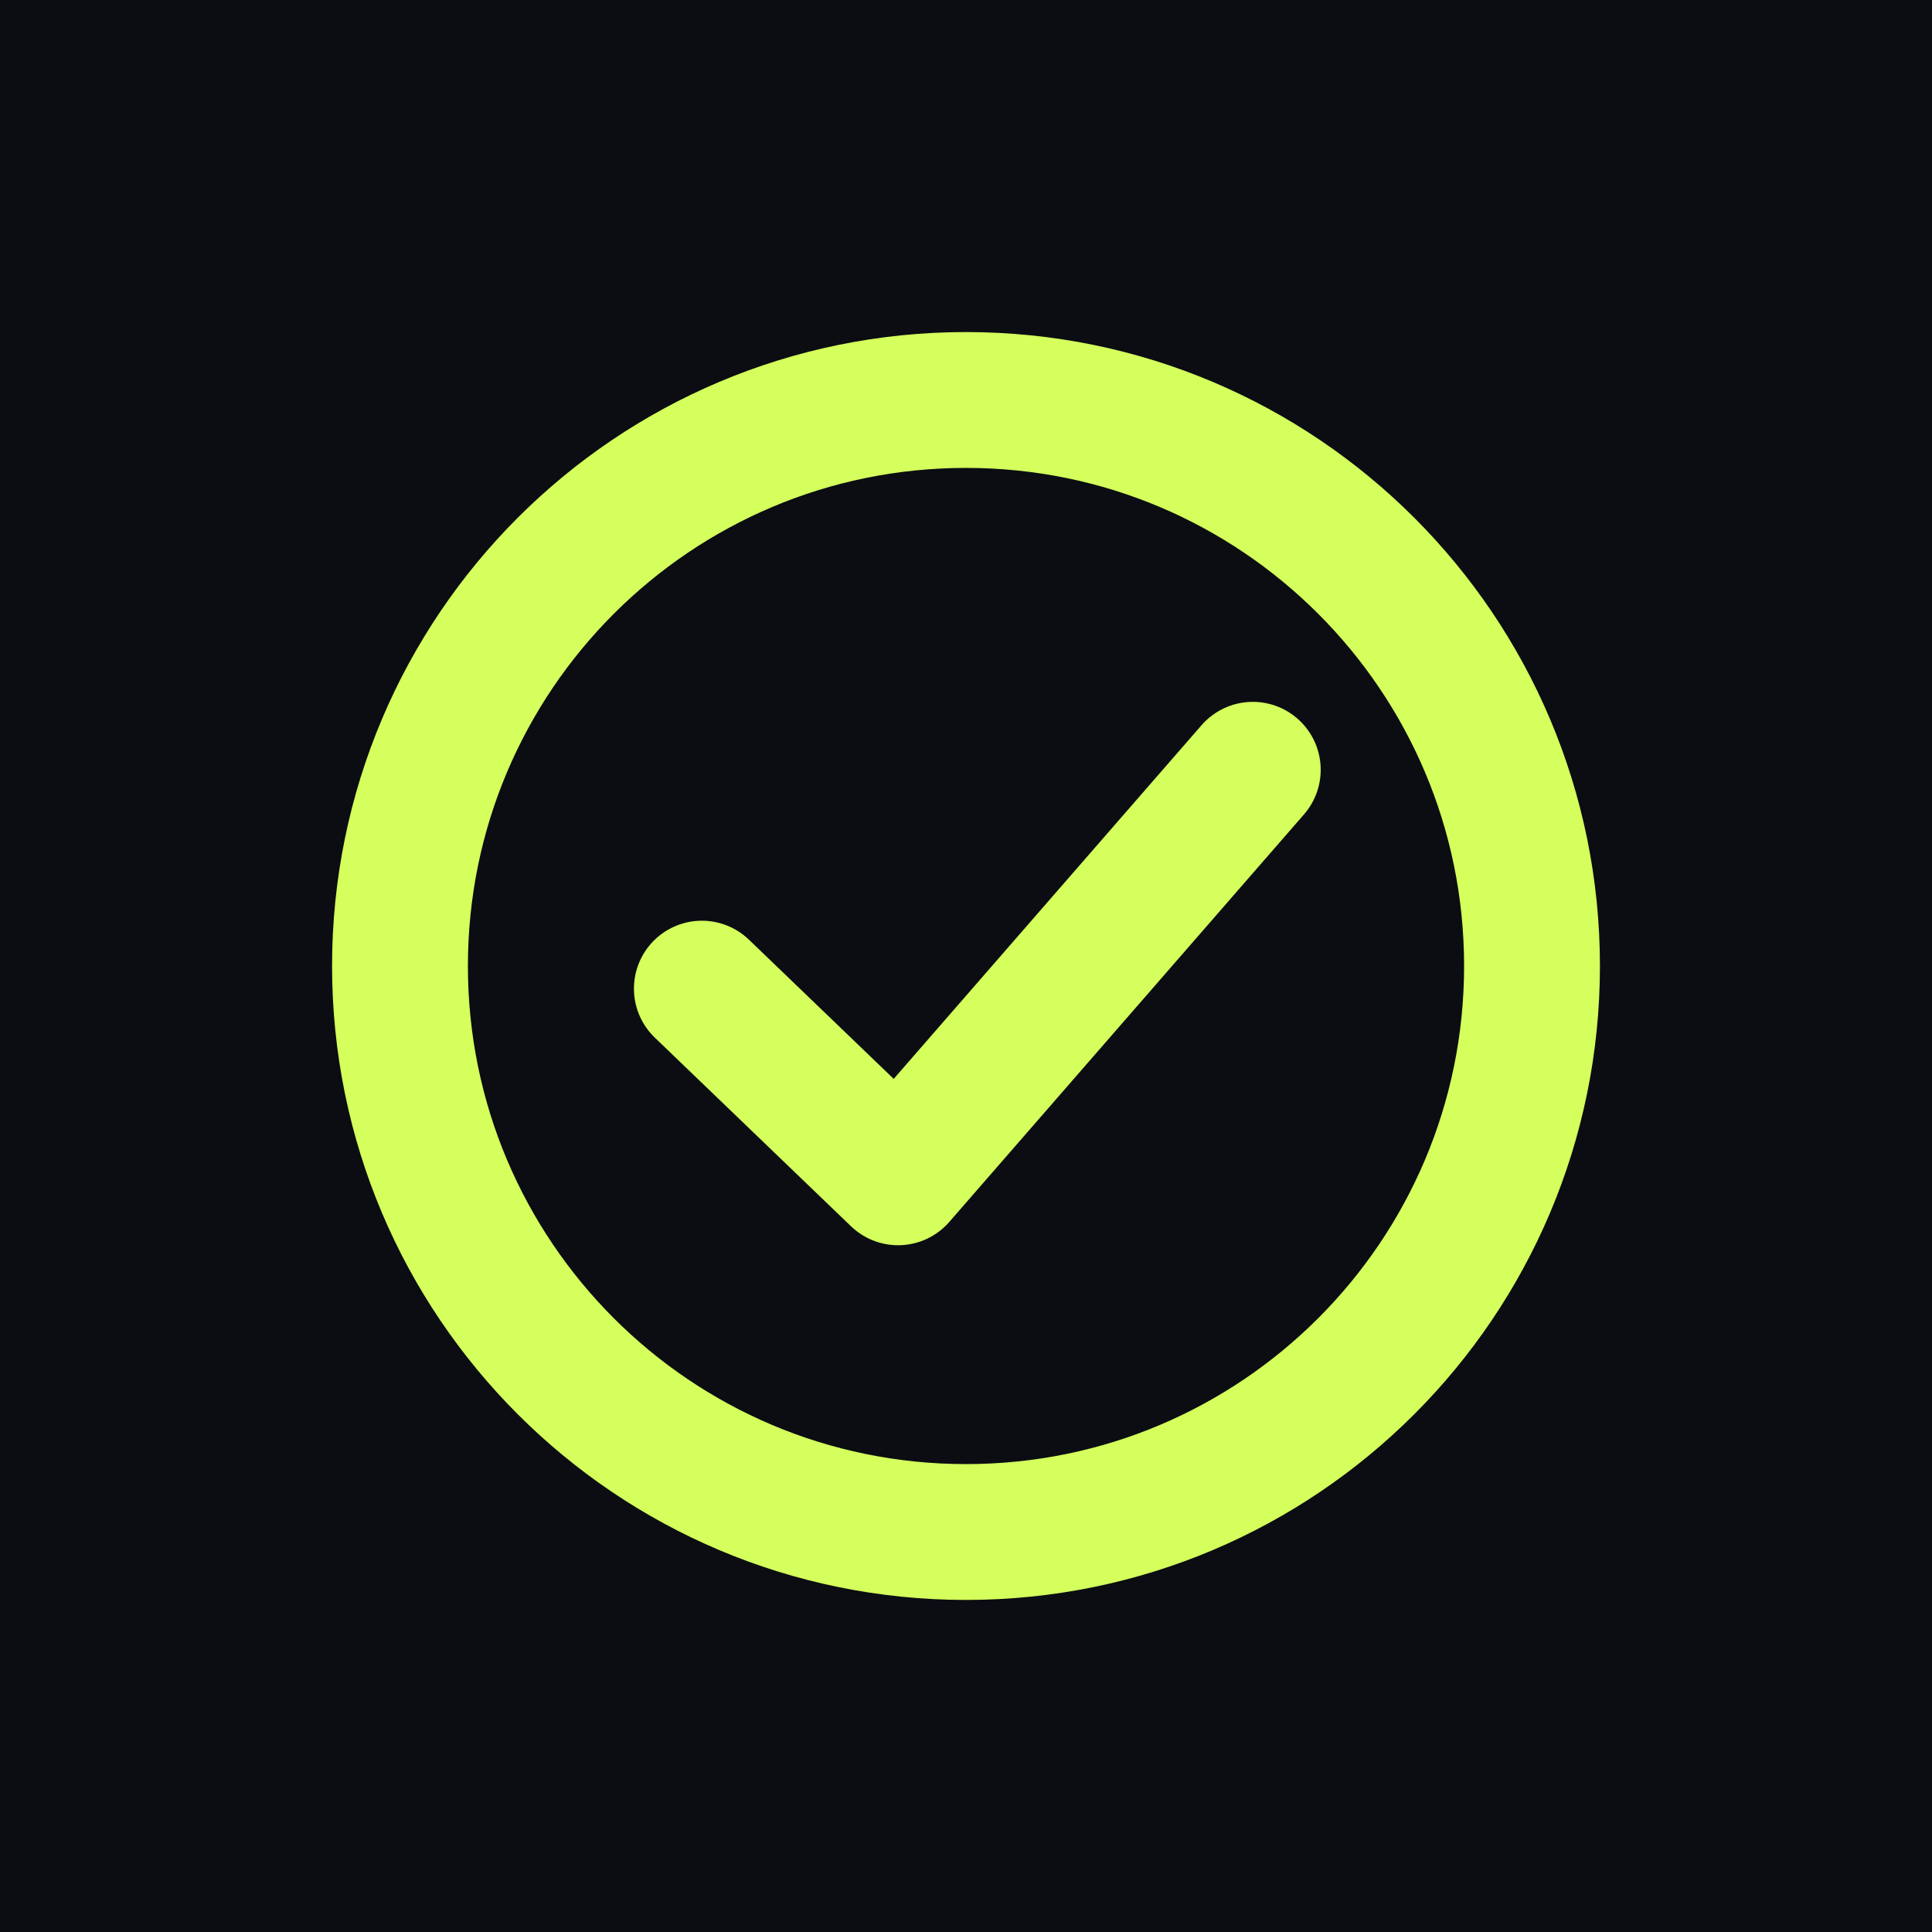
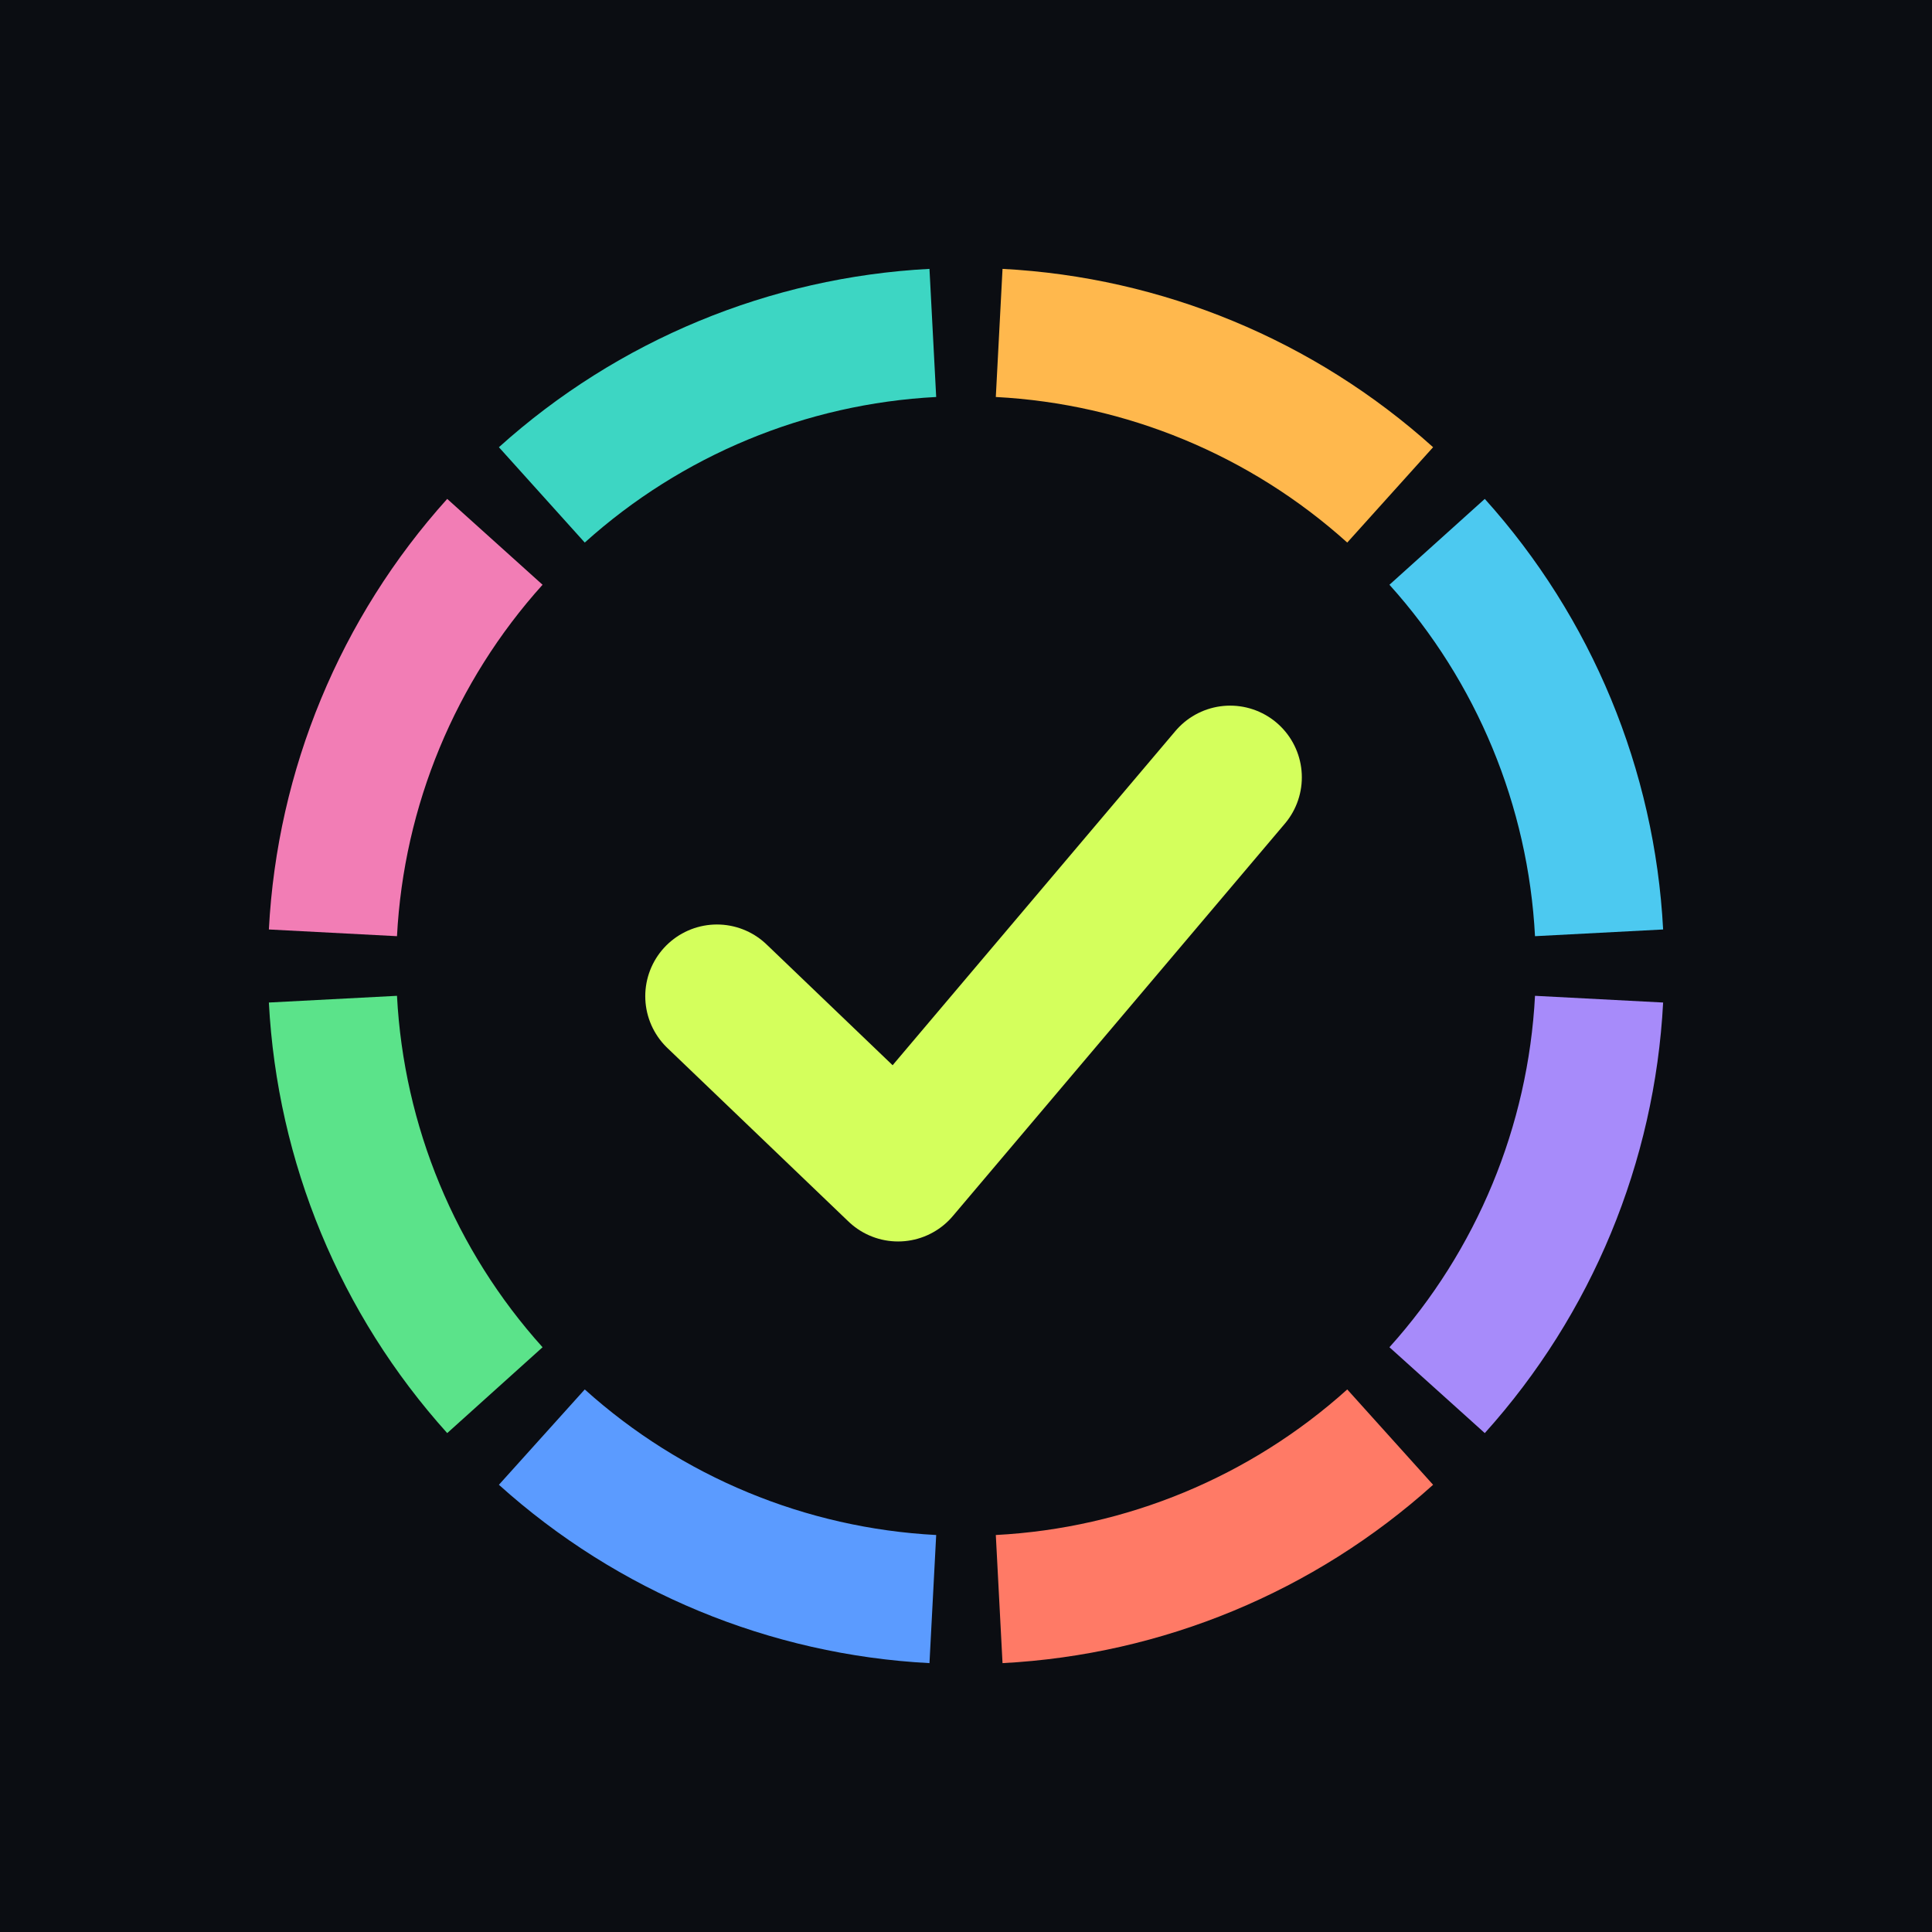
<svg xmlns="http://www.w3.org/2000/svg" width="512" height="512" viewBox="0 0 512 512">
  <rect width="512" height="512" fill="#0B0D12" />
-   <circle cx="256" cy="256" r="150" fill="none" stroke="#D4FF5C" stroke-width="36" />
-   <path d="M186 262 L238 312 L332 204" fill="none" stroke="#D4FF5C" stroke-width="36" stroke-linecap="round" stroke-linejoin="round" />
+   <path d="M264.79 88.23 A168 168 0 0 1 368.41 131.15" fill="none" stroke="#FFB84D" stroke-width="34" />
+   <path d="M380.85 143.59 A168 168 0 0 1 423.77 247.21" fill="none" stroke="#4CC9F0" stroke-width="34" />
+   <path d="M423.77 264.79 A168 168 0 0 1 380.85 368.41" fill="none" stroke="#A78BFA" stroke-width="34" />
+   <path d="M368.41 380.85 A168 168 0 0 1 264.79 423.77" fill="none" stroke="#FF7A66" stroke-width="34" />
+   <path d="M247.21 423.77 A168 168 0 0 1 143.59 380.85" fill="none" stroke="#5B9BFF" stroke-width="34" />
+   <path d="M131.15 368.41 A168 168 0 0 1 88.23 264.79" fill="none" stroke="#5BE38A" stroke-width="34" />
+   <path d="M88.23 247.21 A168 168 0 0 1 131.15 143.59" fill="none" stroke="#F27DB5" stroke-width="34" />
+   <path d="M143.59 131.15 A168 168 0 0 1 247.21 88.23" fill="none" stroke="#3DD6C3" stroke-width="34" />
+   <path d="M190 264 L238 310 L326 206" fill="none" stroke="#D4FF5C" stroke-width="38" stroke-linecap="round" stroke-linejoin="round" />
</svg>
